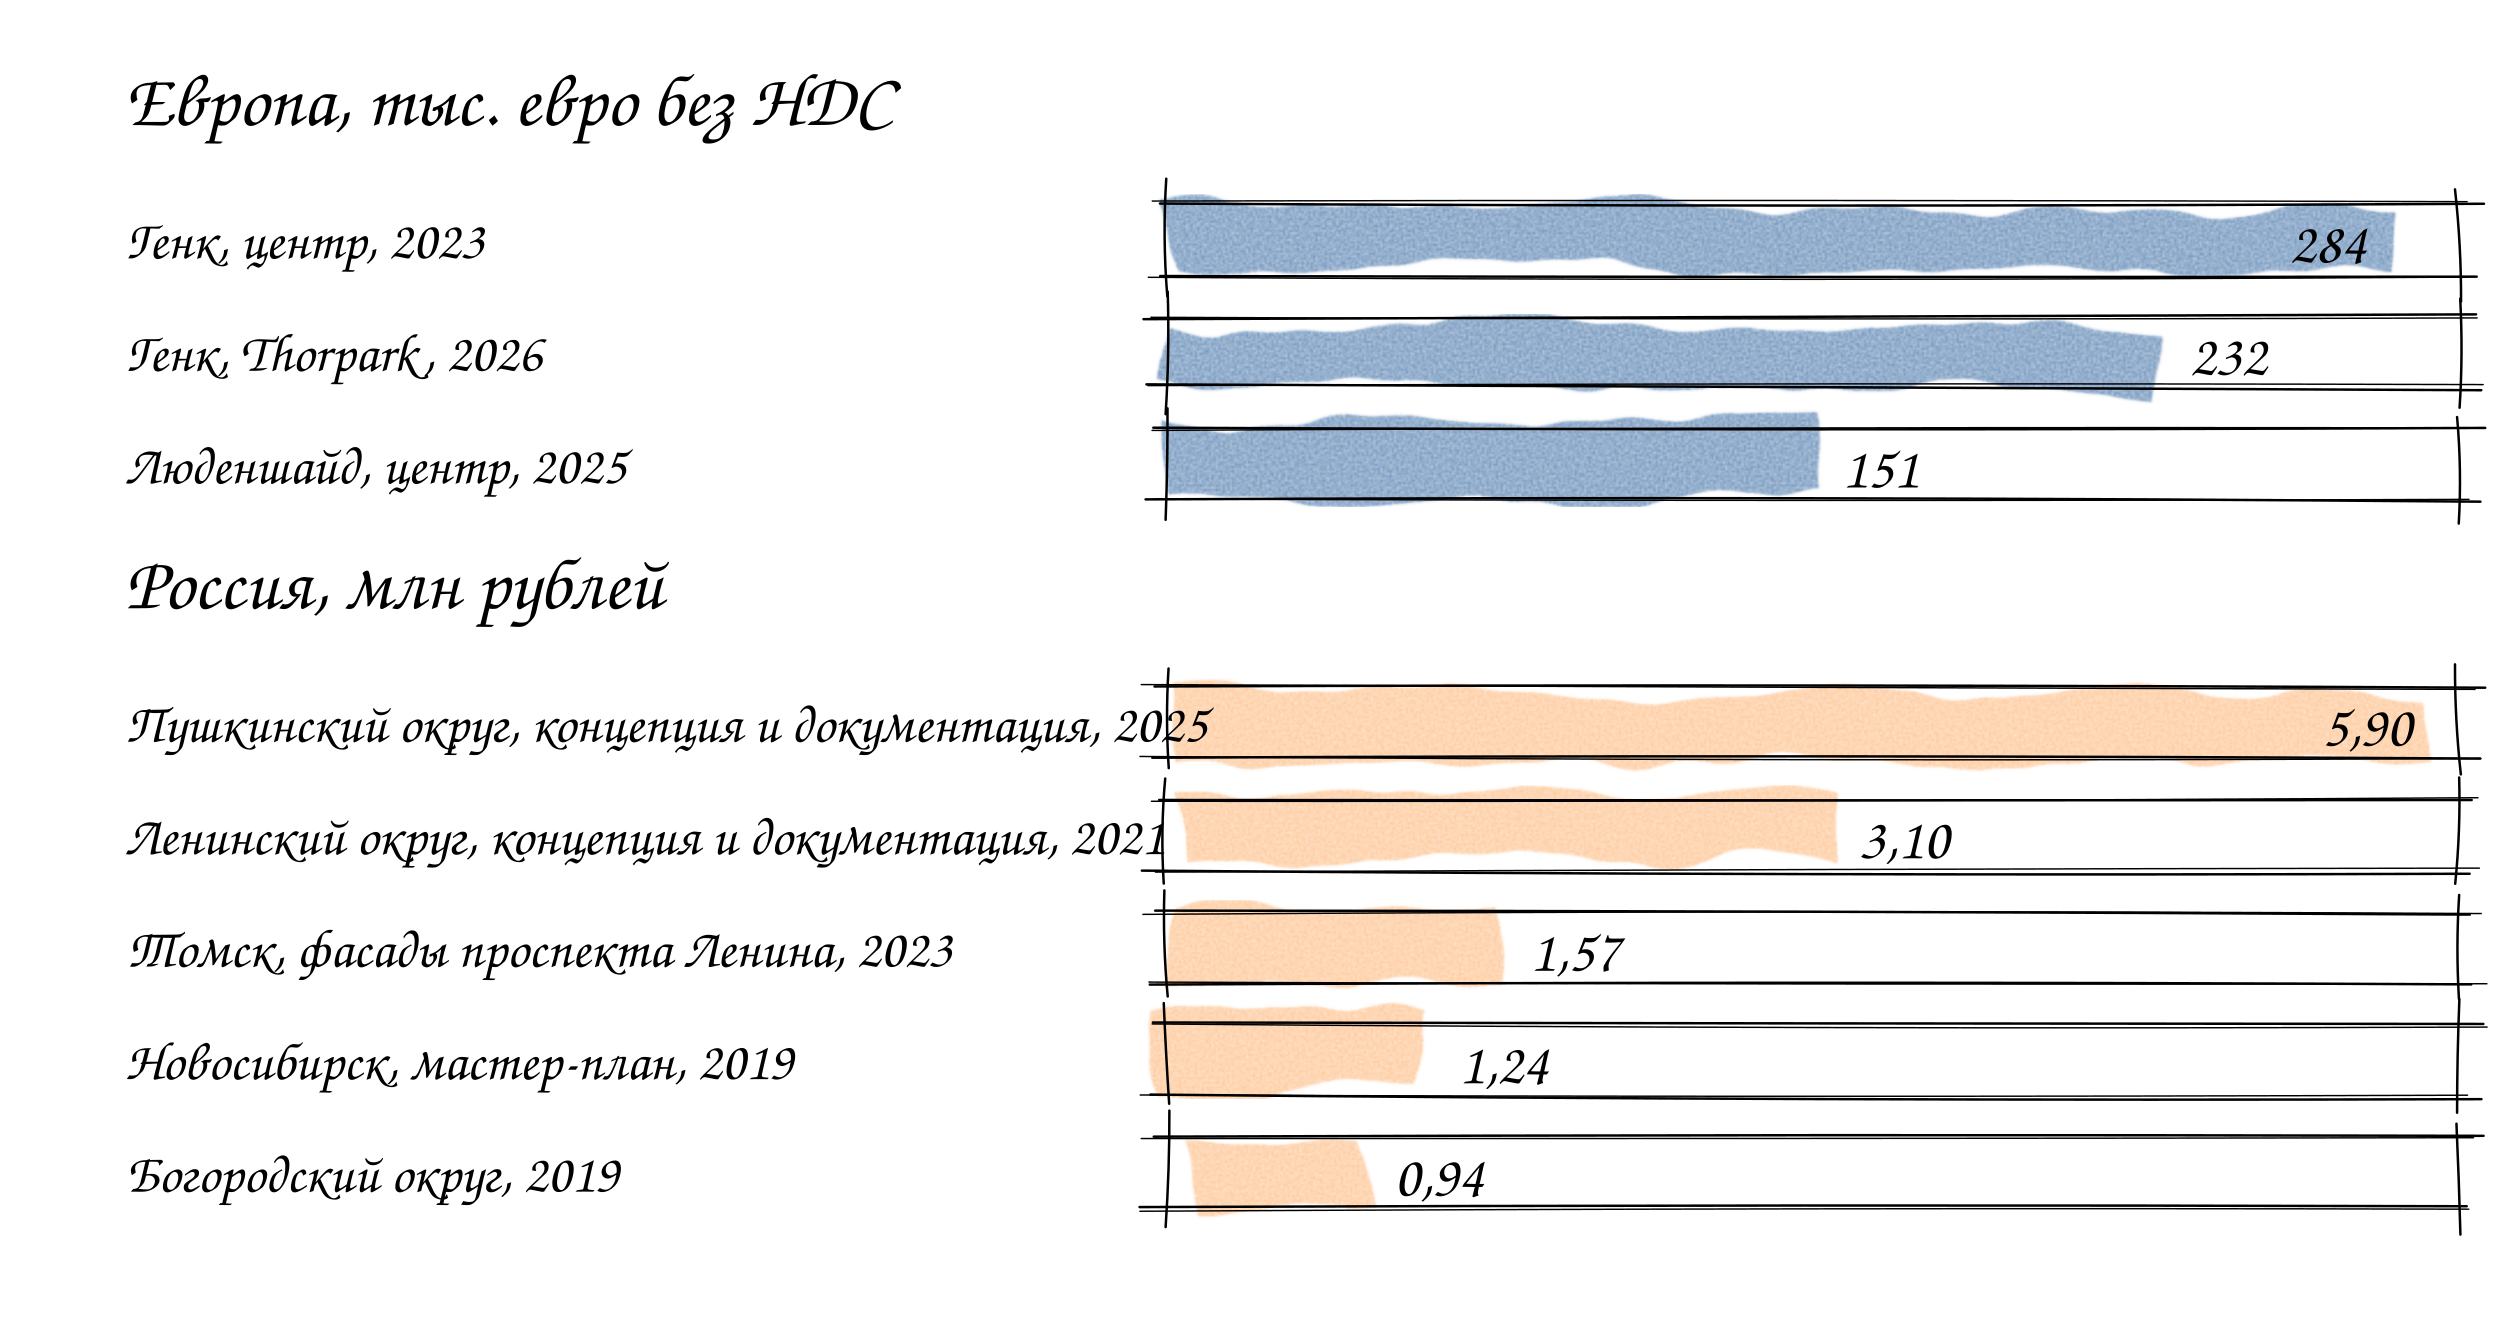
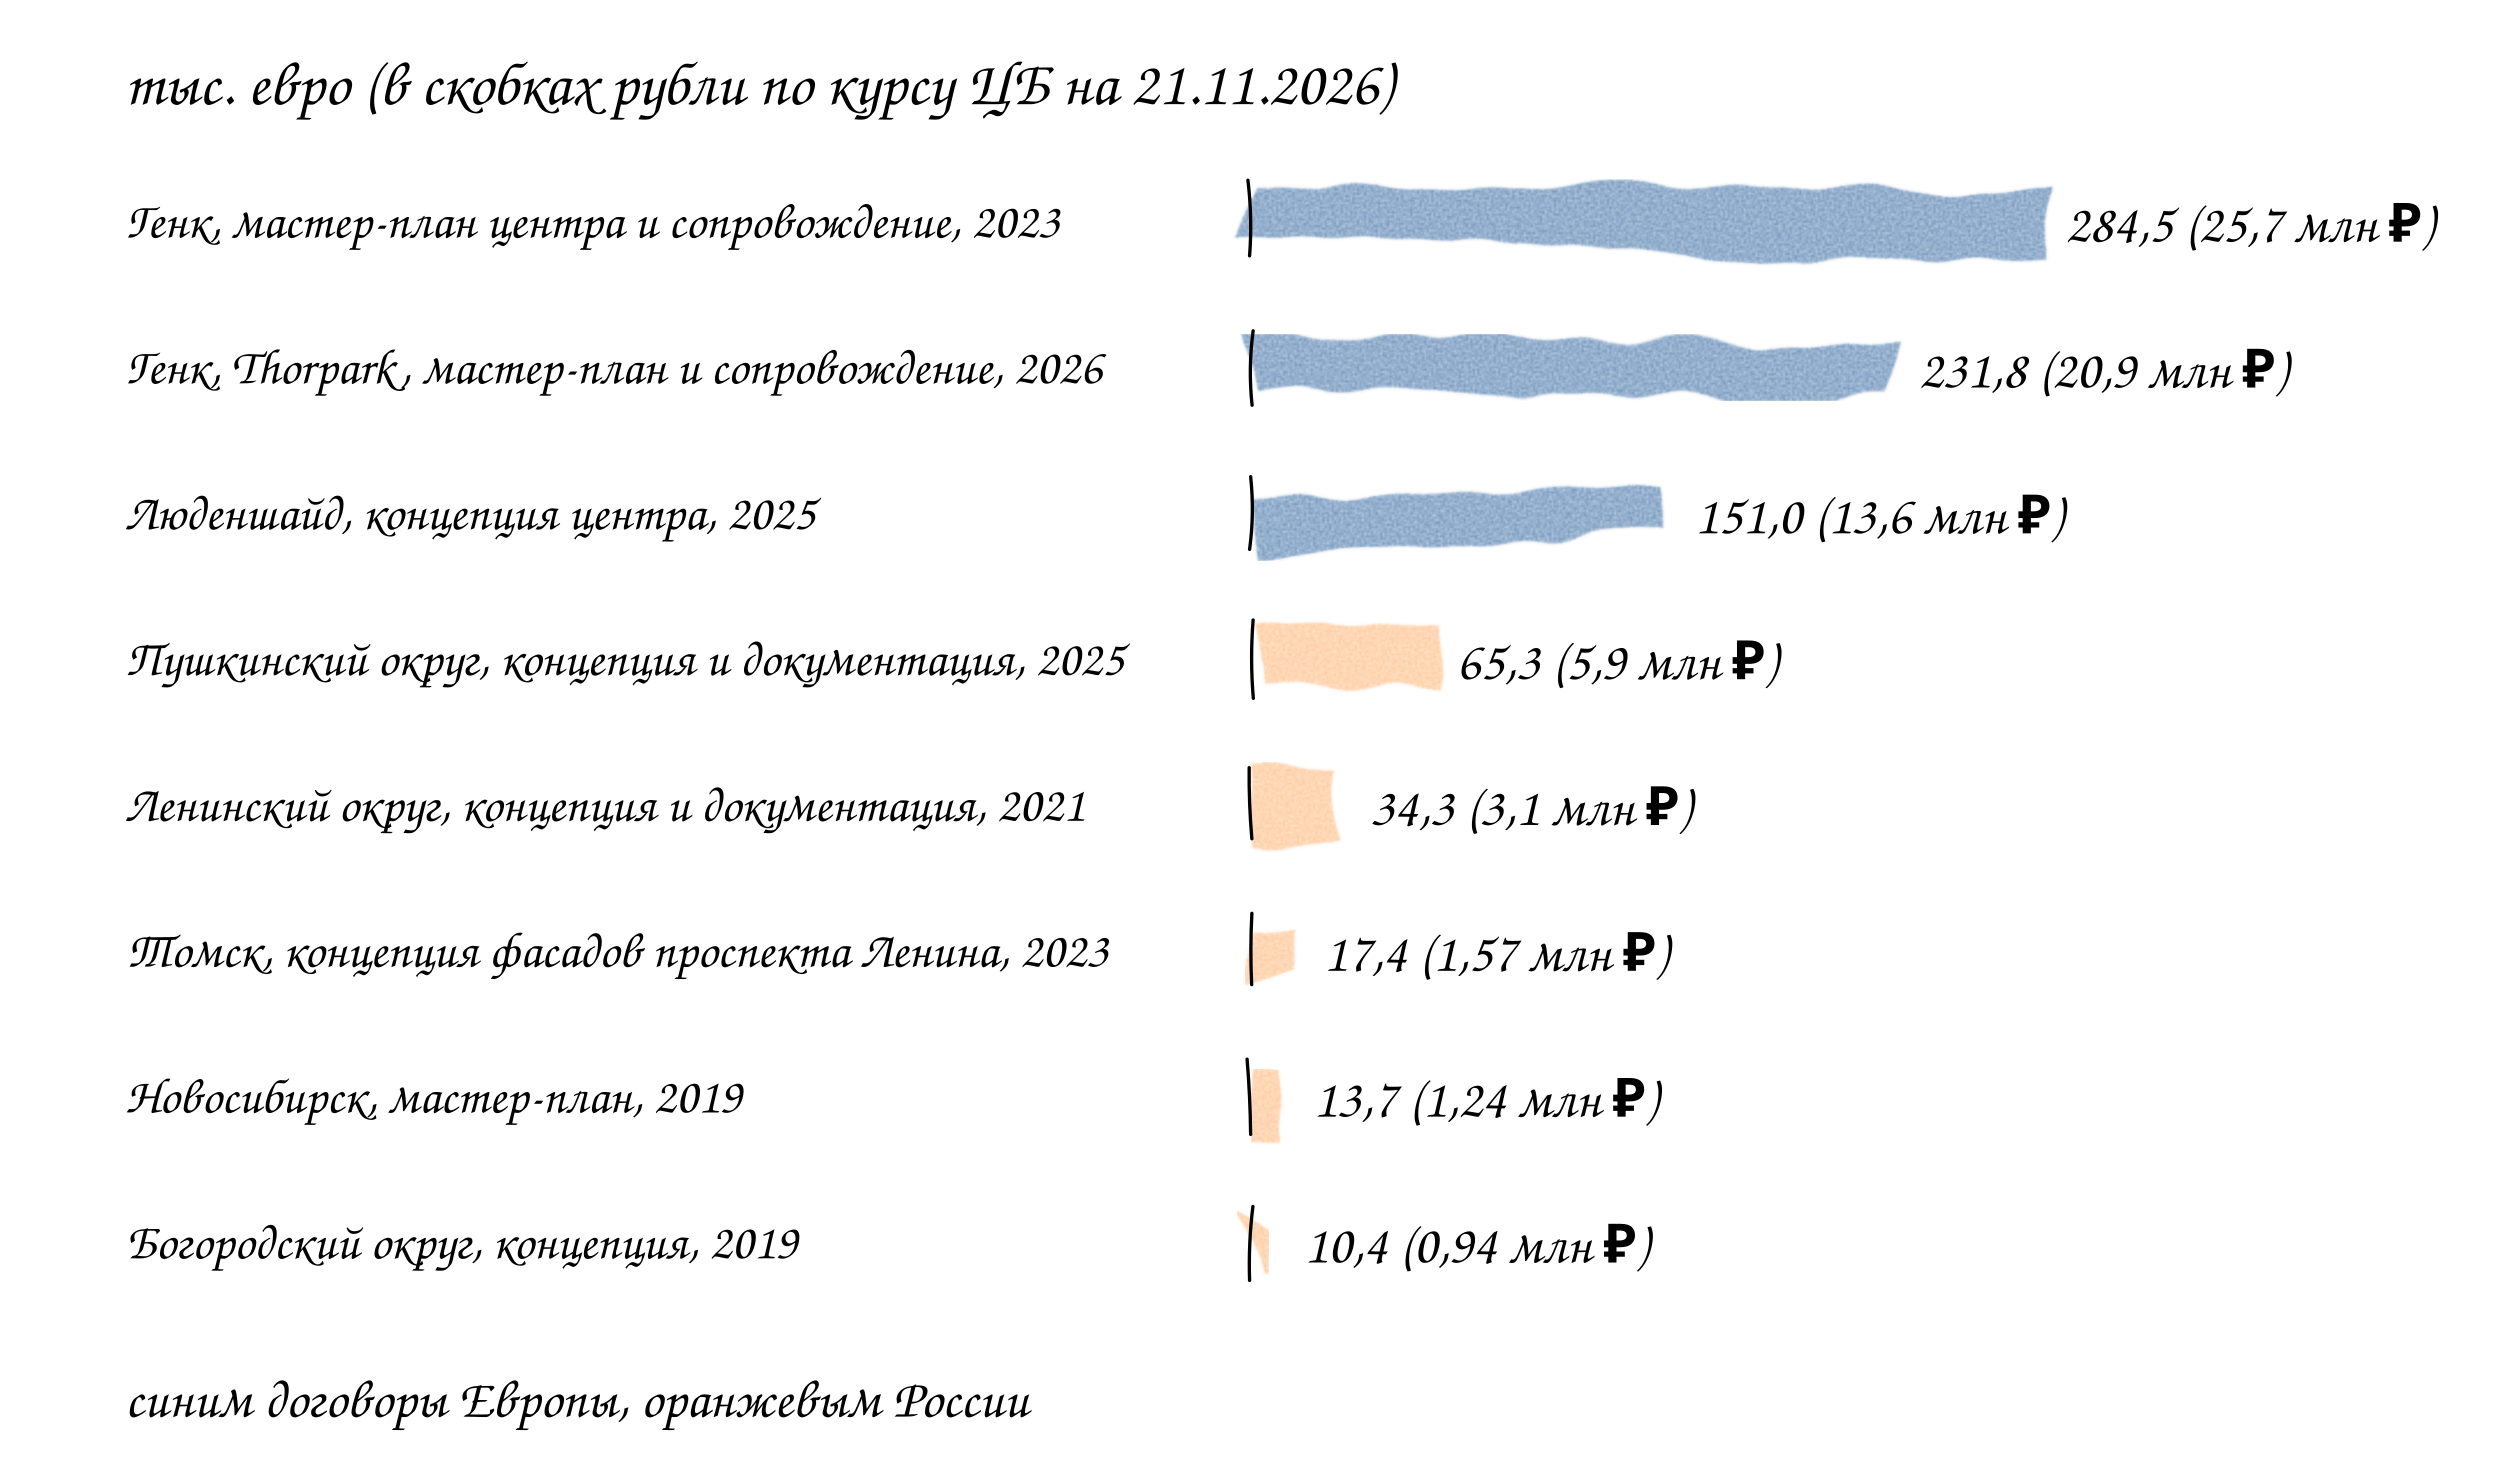
- <svg xmlns="http://www.w3.org/2000/svg" viewBox="0 0 1200 640" class="sketch" role="img">
+ <svg xmlns="http://www.w3.org/2000/svg" viewBox="0 0 1200 700" class="sketch" role="img">
  <defs>
    <filter id="sk-fees-prices-w" x="-10%" y="-10%" width="120%" height="120%">
-       <feTurbulence type="fractalNoise" baseFrequency="0.011" numOctaves="3" seed="560" result="n" />
+       <feTurbulence type="fractalNoise" baseFrequency="0.011" numOctaves="3" seed="957" result="n" />
      <feDisplacementMap in="SourceGraphic" in2="n" scale="26" xChannelSelector="R" yChannelSelector="G" result="d" />
      <feTurbulence type="fractalNoise" baseFrequency="0.9" numOctaves="1" seed="7" result="g" />
      <feColorMatrix in="g" type="matrix" values="0 0 0 0 0  0 0 0 0 0  0 0 0 0 0  0 0 0 -1.1 1.25" result="ga" />
      <feComposite in="d" in2="ga" operator="in" result="t" />
      <feGaussianBlur in="t" stdDeviation="0.7" />
    </filter>
  </defs>
  <g class="wash">
-     <path d="M556.6,97.0 L1150.6,101.9 L1147.4,131.1 L562.7,125.3 Z" fill="#044389" fill-opacity="0.6" filter="url(#sk-fees-prices-w)" />
-     <path d="M559.4,154.4 L1035.6,158.0 L1033.7,190.4 L554.6,181.7 Z" fill="#044389" fill-opacity="0.6" filter="url(#sk-fees-prices-w)" />
-     <path d="M556.1,203.5 L870.5,200.3 L873.8,239.0 L562.6,239.1 Z" fill="#044389" fill-opacity="0.6" filter="url(#sk-fees-prices-w)" />
-     <path d="M563.1,329.3 L1167.0,334.4 L1167.3,364.4 L562.7,367.4 Z" fill="#fe9f4d" fill-opacity="0.6" filter="url(#sk-fees-prices-w)" />
-     <path d="M560.4,380.6 L878.7,382.6 L879.6,414.0 L564.8,415.1 Z" fill="#fe9f4d" fill-opacity="0.6" filter="url(#sk-fees-prices-w)" />
-     <path d="M563.7,436.3 L716.3,438.4 L725.7,470.0 L562.7,475.8 Z" fill="#fe9f4d" fill-opacity="0.6" filter="url(#sk-fees-prices-w)" />
-     <path d="M556.5,484.8 L691.1,484.9 L682.3,518.8 L556.9,523.3 Z" fill="#fe9f4d" fill-opacity="0.6" filter="url(#sk-fees-prices-w)" />
-     <path d="M562.7,544.4 L652.7,547.9 L655.8,577.6 L566.5,582.4 Z" fill="#fe9f4d" fill-opacity="0.6" filter="url(#sk-fees-prices-w)" />
+     <path d="M604.0,90.0 L983.0,90.2 L979.1,128.1 L594.7,117.5 Z" fill="#044389" fill-opacity="0.6" filter="url(#sk-fees-prices-w)" />
+     <path d="M593.8,163.3 L913.6,164.3 L904.6,189.4 L598.1,187.6 Z" fill="#044389" fill-opacity="0.6" filter="url(#sk-fees-prices-w)" />
+     <path d="M597.4,233.1 L793.5,233.7 L797.7,255.7 L599.4,265.9 Z" fill="#044389" fill-opacity="0.6" filter="url(#sk-fees-prices-w)" />
+     <path d="M596.6,299.0 L689.7,303.9 L686.5,331.1 L602.7,325.3 Z" fill="#fe9f4d" fill-opacity="0.6" filter="url(#sk-fees-prices-w)" />
+     <path d="M597.6,369.7 L643.2,371.0 L648.1,404.1 L603.5,405.5 Z" fill="#fe9f4d" fill-opacity="0.6" filter="url(#sk-fees-prices-w)" />
+     <path d="M601.8,441.2 L622.2,444.0 L623.0,465.4 L600.3,471.3 Z" fill="#fe9f4d" fill-opacity="0.6" filter="url(#sk-fees-prices-w)" />
+     <path d="M602.4,516.5 L615.0,516.5 L618.8,545.3 L602.5,547.1 Z" fill="#fe9f4d" fill-opacity="0.6" filter="url(#sk-fees-prices-w)" />
+     <path d="M595.2,576.5 L607.8,586.1 L607.0,610.8 L601.7,611.0 Z" fill="#fe9f4d" fill-opacity="0.6" filter="url(#sk-fees-prices-w)" />
  </g>
  <g fill="none" stroke="currentColor" stroke-linecap="round" stroke-linejoin="round">
-     <path d="M556.8,97.7 Q874.6,99.6 1192.3,97.8" stroke-width="1.2" />
-     <path d="M553.1,96.5 Q868.6,95.8 1184.2,96.8" stroke-width="0.7" />
-     <path d="M1178.4,90.9 Q1181.4,117.8 1181.3,144.7" stroke-width="1.2" />
-     <path d="M1188.8,132.8 Q872.9,133.2 556.9,132.5" stroke-width="1.2" />
-     <path d="M1184.2,133.0 Q867.7,135.1 551.2,133.1" stroke-width="0.7" />
-     <path d="M560.3,142.2 Q558.0,114.0 559.8,85.8" stroke-width="1.2" />
-     <path d="M548.9,153.2 Q868.7,152.0 1188.5,150.9" stroke-width="1.2" />
-     <path d="M552.5,152.3 Q870.8,153.7 1189.0,152.6" stroke-width="0.7" />
-     <path d="M1180.9,143.4 Q1182.3,169.6 1180.6,195.7" stroke-width="1.2" />
-     <path d="M1191.0,187.3 Q870.7,185.8 550.3,184.5" stroke-width="1.2" />
-     <path d="M1191.9,184.6 Q871.5,183.7 551.0,185.1" stroke-width="0.7" />
-     <path d="M559.5,198.8 Q561.4,169.4 560.5,140.0" stroke-width="1.2" />
-     <path d="M553.6,205.3 Q873.2,206.8 1192.9,205.4" stroke-width="1.2" />
-     <path d="M553.0,206.6 Q872.3,204.8 1191.6,205.4" stroke-width="0.7" />
-     <path d="M1179.4,200.2 Q1181.7,225.8 1180.2,251.3" stroke-width="1.2" />
-     <path d="M1190.6,240.8 Q870.3,238.1 549.9,239.7" stroke-width="1.2" />
-     <path d="M1185.1,239.7 Q869.8,240.8 554.5,239.5" stroke-width="0.7" />
-     <path d="M559.5,249.5 Q560.5,222.7 560.4,196.0" stroke-width="1.2" />
-     <path d="M554.2,329.5 Q873.6,328.3 1192.9,330.1" stroke-width="1.2" />
-     <path d="M547.8,328.6 Q867.9,330.1 1188.0,330.9" stroke-width="0.7" />
-     <path d="M1178.4,318.9 Q1178.3,345.3 1181.2,371.7" stroke-width="1.2" />
-     <path d="M1190.5,364.1 Q871.8,362.2 553.1,363.7" stroke-width="1.2" />
-     <path d="M1190.8,364.1 Q869.0,365.7 547.2,363.1" stroke-width="0.7" />
-     <path d="M561.0,368.7 Q559.4,344.8 560.9,320.9" stroke-width="1.2" />
-     <path d="M556.4,384.0 Q871.4,384.3 1186.4,384.0" stroke-width="1.2" />
-     <path d="M552.7,384.6 Q871.0,385.0 1189.4,382.9" stroke-width="0.7" />
-     <path d="M1180.4,373.2 Q1181.1,398.7 1178.5,424.2" stroke-width="1.2" />
-     <path d="M1185.4,419.4 Q866.8,420.5 548.1,417.9" stroke-width="1.2" />
-     <path d="M1190.1,416.7 Q872.3,417.1 554.6,418.6" stroke-width="0.7" />
-     <path d="M558.6,424.1 Q557.0,398.9 559.3,373.7" stroke-width="1.2" />
-     <path d="M554.5,437.1 Q870.0,437.2 1185.5,439.0" stroke-width="1.2" />
-     <path d="M548.6,438.9 Q869.8,436.7 1191.0,438.5" stroke-width="0.7" />
-     <path d="M1180.4,429.6 Q1178.8,454.6 1180.3,479.5" stroke-width="1.2" />
-     <path d="M1186.2,472.5 Q869.1,470.9 551.9,472.6" stroke-width="1.2" />
-     <path d="M1193.7,472.2 Q872.6,472.8 551.5,471.4" stroke-width="0.7" />
-     <path d="M560.5,478.3 Q558.1,452.9 558.9,427.4" stroke-width="1.2" />
-     <path d="M553.4,490.8 Q872.7,491.3 1192.0,491.5" stroke-width="1.2" />
-     <path d="M553.1,491.5 Q873.4,494.2 1193.8,493.0" stroke-width="0.7" />
-     <path d="M1180.5,479.7 Q1179.4,506.9 1179.4,534.1" stroke-width="1.2" />
-     <path d="M1191.1,527.6 Q871.7,528.6 552.2,525.4" stroke-width="1.2" />
-     <path d="M1184.4,525.7 Q865.9,526.8 547.3,525.6" stroke-width="0.7" />
-     <path d="M561.2,529.8 Q559.6,505.7 558.6,481.5" stroke-width="1.2" />
-     <path d="M553.8,545.6 Q872.9,544.4 1192.1,545.2" stroke-width="1.2" />
-     <path d="M547.8,546.5 Q867.6,546.6 1187.3,546.1" stroke-width="0.7" />
-     <path d="M1179.1,539.4 Q1180.3,566.0 1181.0,592.6" stroke-width="1.2" />
-     <path d="M1184.0,579.0 Q865.5,578.1 547.0,579.4" stroke-width="1.2" />
-     <path d="M1185.0,580.4 Q866.1,579.6 547.2,581.4" stroke-width="0.7" />
-     <path d="M559.5,589.0 Q561.4,561.0 561.3,533.1" stroke-width="1.2" />
+     <path d="M599.0,86.5 Q601.2,104.7 599.8,122.8" stroke-width="1.6" />
+     <path d="M601.5,158.8 Q599.1,176.7 601.0,194.5" stroke-width="1.6" />
+     <path d="M600.3,228.8 Q602.2,246.2 599.8,263.7" stroke-width="1.6" />
+     <path d="M601.5,297.6 Q600.0,316.4 601.6,335.2" stroke-width="1.6" />
+     <path d="M599.6,368.5 Q599.4,385.6 600.9,402.6" stroke-width="1.6" />
+     <path d="M600.9,438.4 Q600.0,455.5 600.8,472.6" stroke-width="1.6" />
+     <path d="M598.6,508.4 Q600.1,526.4 600.3,544.5" stroke-width="1.6" />
+     <path d="M601.4,579.1 Q599.2,596.8 599.8,614.6" stroke-width="1.6" />
  </g>
  <g font-family="Caveat, 'Marck Script', cursive" font-weight="600">
-     <text x="60" y="60" font-size="36" text-anchor="start" fill="currentColor" transform="rotate(0.0 60 60)">Европа, тыс. евро без НДС</text>
-     <text x="60" y="124" font-size="26" text-anchor="start" fill="currentColor" transform="rotate(0.0 60 124)">Генк, центр, 2023</text>
-     <text x="1135.967" y="126" font-size="28" text-anchor="end" fill="currentColor" transform="rotate(0.0 1135.967 126)">284</text>
-     <text x="60" y="178" font-size="26" text-anchor="start" fill="currentColor" transform="rotate(0.0 60 178)">Генк, Thorpark, 2026</text>
-     <text x="1051.053" y="180" font-size="28" text-anchor="start" fill="currentColor" transform="rotate(0.0 1051.053 180)">232</text>
-     <text x="60" y="232" font-size="26" text-anchor="start" fill="currentColor" transform="rotate(0.0 60 232)">Люденшайд, центр, 2025</text>
-     <text x="884.067" y="234" font-size="28" text-anchor="start" fill="currentColor" transform="rotate(0.0 884.0667 234)">151</text>
-     <text x="60" y="292" font-size="36" text-anchor="start" fill="currentColor" transform="rotate(0.0 60 292)">Россия, млн рублей</text>
-     <text x="60" y="356" font-size="26" text-anchor="start" fill="currentColor" transform="rotate(0.0 60 356)">Пушкинский округ, концепция и документация, 2025</text>
-     <text x="1157.667" y="358" font-size="28" text-anchor="end" fill="currentColor" transform="rotate(0.0 1157.667 358)">5,90</text>
-     <text x="60" y="410" font-size="26" text-anchor="start" fill="currentColor" transform="rotate(0.0 60 410)">Ленинский округ, концепция и документация, 2021</text>
-     <text x="892.333" y="412" font-size="28" text-anchor="start" fill="currentColor" transform="rotate(0.0 892.3333 412)">3,10</text>
-     <text x="60" y="464" font-size="26" text-anchor="start" fill="currentColor" transform="rotate(0.0 60 464)">Томск, фасады проспекта Ленина, 2023</text>
-     <text x="734.233" y="466" font-size="28" text-anchor="start" fill="currentColor" transform="rotate(0.0 734.2333 466)">1,57</text>
-     <text x="60" y="518" font-size="26" text-anchor="start" fill="currentColor" transform="rotate(0.0 60 518)">Новосибирск, мастер-план, 2019</text>
-     <text x="700.133" y="520" font-size="28" text-anchor="start" fill="currentColor" transform="rotate(0.0 700.1333 520)">1,24</text>
-     <text x="60" y="572" font-size="26" text-anchor="start" fill="currentColor" transform="rotate(0.0 60 572)">Богородский округ, 2019</text>
-     <text x="669.133" y="574" font-size="28" text-anchor="start" fill="currentColor" transform="rotate(0.0 669.1333 574)">0,94</text>
+     <text x="60" y="50" font-size="30" text-anchor="start" fill="currentColor" transform="rotate(0.0 60 50)">тыс. евро (в скобках рубли по курсу ЦБ на 21.11.2026)</text>
+     <text x="60" y="114" font-size="24" text-anchor="start" fill="currentColor" transform="rotate(0.0 60 114)">Генк, мастер-план центра и сопровождение, 2023</text>
+     <text x="991.333" y="116" font-size="26" text-anchor="start" fill="currentColor" transform="rotate(0.0 991.3333 116)">284,5 (25,7 млн ₽)</text>
+     <text x="60" y="184" font-size="24" text-anchor="start" fill="currentColor" transform="rotate(0.0 60 184)">Генк, Thorpark, мастер-план и сопровождение, 2026</text>
+     <text x="921.067" y="186" font-size="26" text-anchor="start" fill="currentColor" transform="rotate(0.0 921.0667 186)">231,8 (20,9 млн ₽)</text>
+     <text x="60" y="254" font-size="24" text-anchor="start" fill="currentColor" transform="rotate(0.0 60 254)">Люденшайд, концепция центра, 2025</text>
+     <text x="813.333" y="256" font-size="26" text-anchor="start" fill="currentColor" transform="rotate(0.0 813.3333 256)">151,0 (13,6 млн ₽)</text>
+     <text x="60" y="324" font-size="24" text-anchor="start" fill="currentColor" transform="rotate(0.0 60 324)">Пушкинский округ, концепция и документация, 2025</text>
+     <text x="699.067" y="326" font-size="26" text-anchor="start" fill="currentColor" transform="rotate(0.0 699.0667 326)">65,3 (5,9 млн ₽)</text>
+     <text x="60" y="394" font-size="24" text-anchor="start" fill="currentColor" transform="rotate(0.0 60 394)">Ленинский округ, концепция и документация, 2021</text>
+     <text x="657.733" y="396" font-size="26" text-anchor="start" fill="currentColor" transform="rotate(0.0 657.7333 396)">34,3 (3,1 млн ₽)</text>
+     <text x="60" y="464" font-size="24" text-anchor="start" fill="currentColor" transform="rotate(0.0 60 464)">Томск, концепция фасадов проспекта Ленина, 2023</text>
+     <text x="635.2" y="466" font-size="26" text-anchor="start" fill="currentColor" transform="rotate(0.0 635.2 466)">17,4 (1,57 млн ₽)</text>
+     <text x="60" y="534" font-size="24" text-anchor="start" fill="currentColor" transform="rotate(0.0 60 534)">Новосибирск, мастер-план, 2019</text>
+     <text x="630.267" y="536" font-size="26" text-anchor="start" fill="currentColor" transform="rotate(0.0 630.2667 536)">13,7 (1,24 млн ₽)</text>
+     <text x="60" y="604" font-size="24" text-anchor="start" fill="currentColor" transform="rotate(0.0 60 604)">Богородский округ, концепция, 2019</text>
+     <text x="625.867" y="606" font-size="26" text-anchor="start" fill="currentColor" transform="rotate(0.0 625.8667 606)">10,4 (0,94 млн ₽)</text>
+     <text x="60" y="680" font-size="26" text-anchor="start" fill="currentColor" transform="rotate(0.0 60 680)">синим договоры Европы, оранжевым России</text>
  </g>
</svg>
